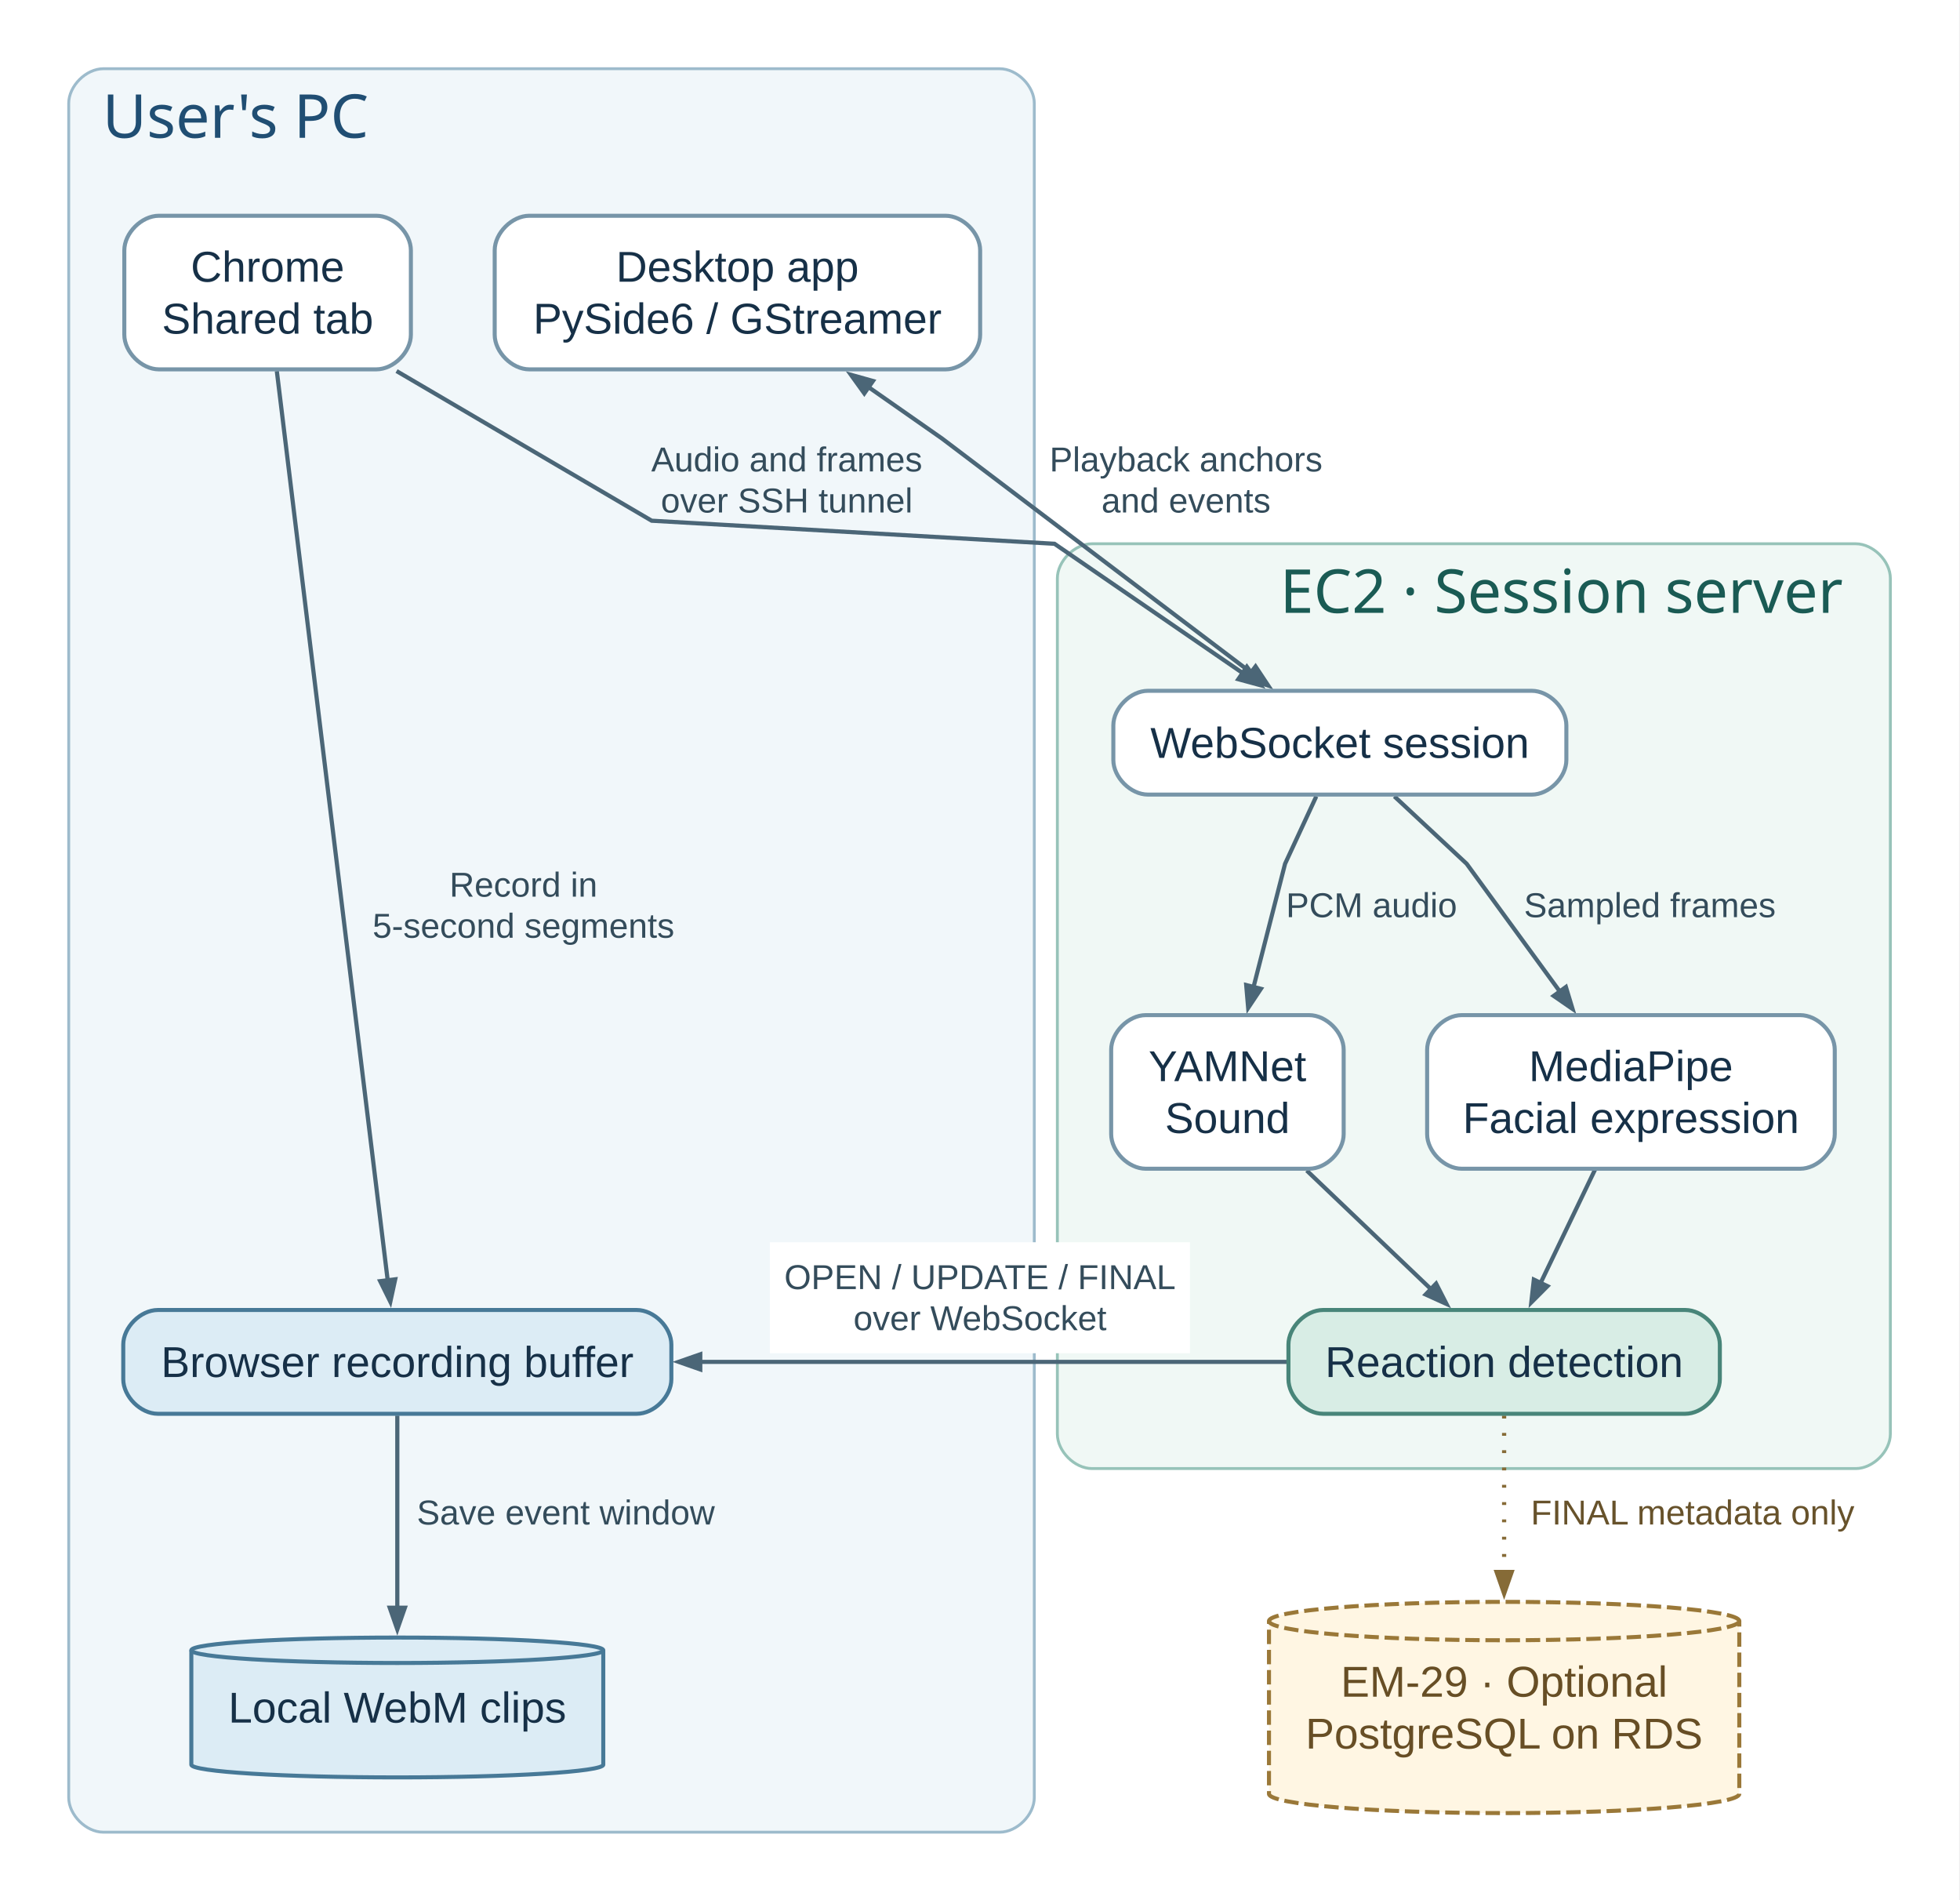
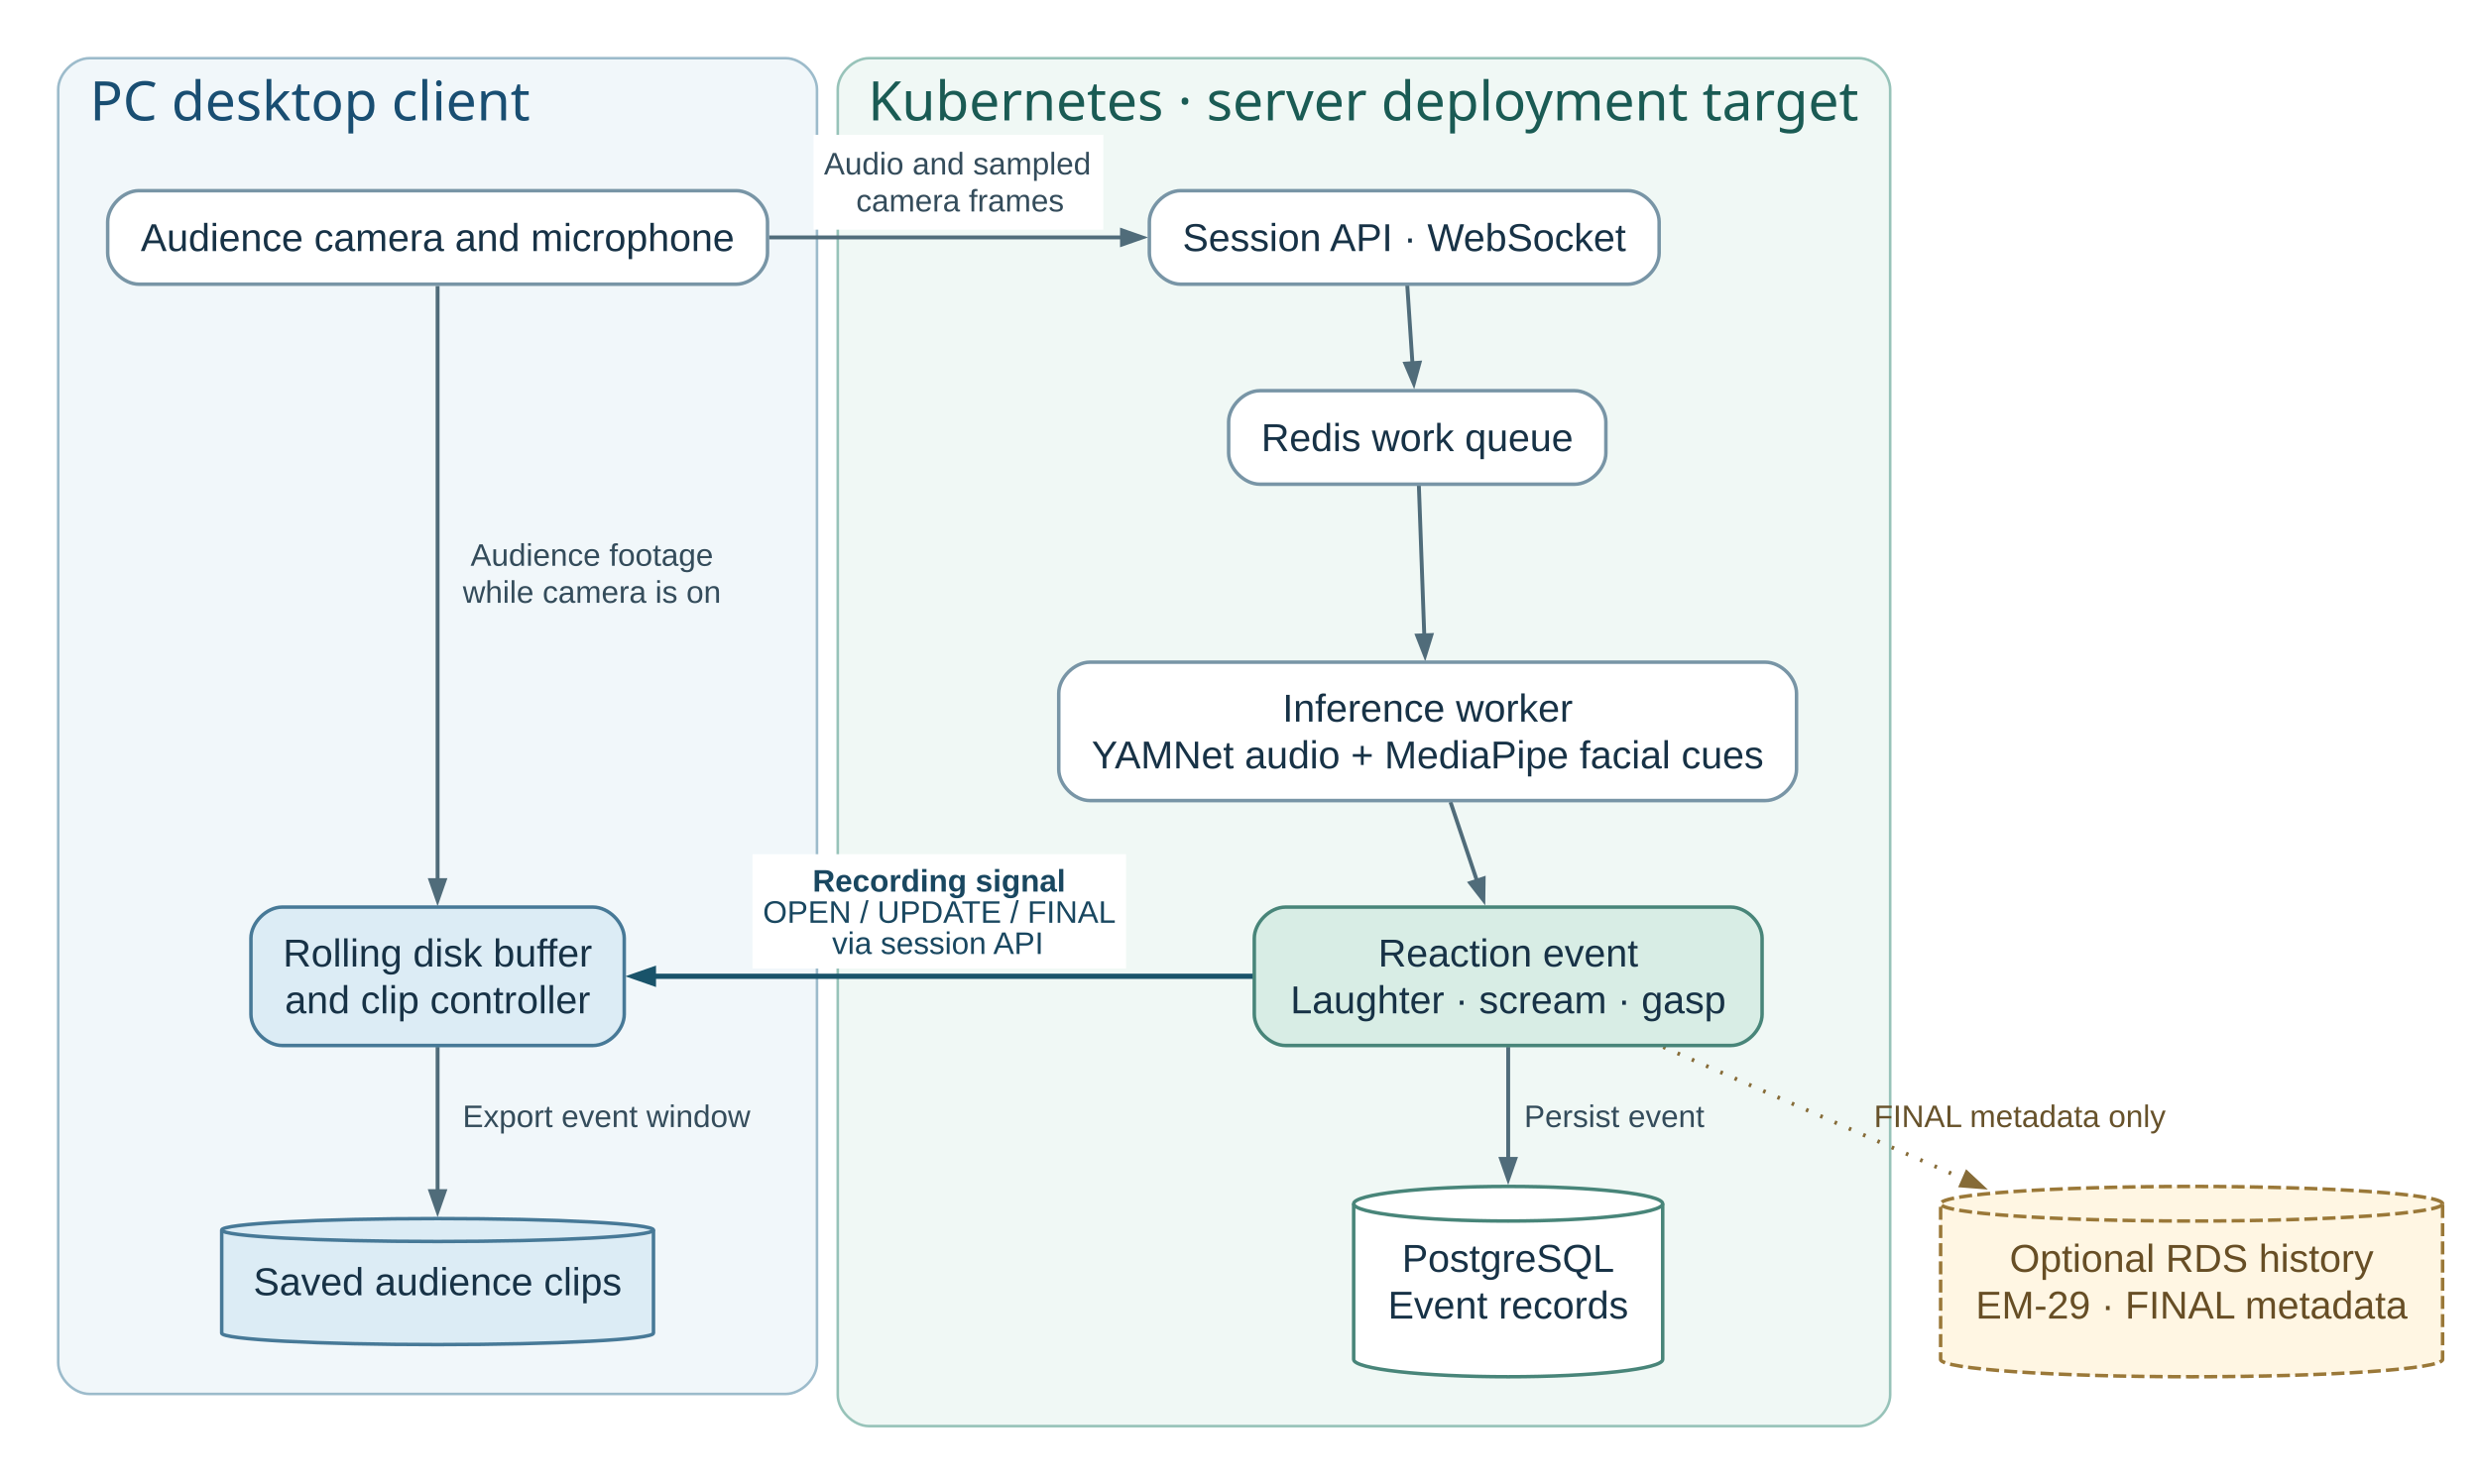
- <svg xmlns="http://www.w3.org/2000/svg" width="680pt" height="659pt" viewBox="0.00 0.00 680.00 659.00" overflow="visible">
-   <g id="graph0" class="graph" transform="scale(1 1) rotate(0) translate(15.84 643.53)">
-     <polygon fill="white" stroke="none" points="-15.84,15.84 -15.84,-643.53 663.84,-643.53 663.84,15.84 -15.84,15.84" />
+ <svg xmlns="http://www.w3.org/2000/svg" width="954pt" height="571pt" viewBox="0.00 0.00 954.00 571.00" overflow="visible">
+   <g id="graph0" class="graph" transform="scale(1 1) rotate(0) translate(14.4 556.97)">
+     <polygon fill="white" stroke="none" points="-14.4,14.4 -14.4,-556.97 939.99,-556.97 939.99,14.4 -14.4,14.4" />
    <g id="clust1" class="cluster">
-       <path fill="#f1f7fa" stroke="#9dbbcc" d="M20,-8C20,-8 331,-8 331,-8 337,-8 343,-14 343,-20 343,-20 343,-607.69 343,-607.69 343,-613.69 337,-619.69 331,-619.69 331,-619.69 20,-619.69 20,-619.69 14,-619.69 8,-613.69 8,-607.69 8,-607.69 8,-20 8,-20 8,-14 14,-8 20,-8" />
-       <text xml:space="preserve" text-anchor="middle" x="65.88" y="-595.74" font-family="Arial Bold" font-size="21.00" fill="#204e73">User's PC</text>
+       <path fill="#f1f7fa" stroke="#9cbbcb" d="M20,-20.38C20,-20.38 288,-20.38 288,-20.38 294,-20.38 300,-26.38 300,-32.38 300,-32.38 300,-522.57 300,-522.57 300,-528.57 294,-534.57 288,-534.57 288,-534.57 20,-534.57 20,-534.57 14,-534.57 8,-528.57 8,-522.57 8,-522.57 8,-32.38 8,-32.38 8,-26.38 14,-20.38 20,-20.38" />
+       <text xml:space="preserve" text-anchor="middle" x="104.88" y="-510.62" font-family="Arial Bold" font-size="21.00" fill="#194e72">PC desktop client</text>
    </g>
    <g id="clust2" class="cluster">
-       <path fill="#f0f8f5" stroke="#97c3b9" d="M363,-134.13C363,-134.13 628,-134.13 628,-134.13 634,-134.13 640,-140.13 640,-146.13 640,-146.13 640,-442.91 640,-442.91 640,-448.91 634,-454.91 628,-454.91 628,-454.91 363,-454.91 363,-454.91 357,-454.91 351,-448.91 351,-442.91 351,-442.91 351,-146.13 351,-146.13 351,-140.13 357,-134.13 363,-134.13" />
-       <text xml:space="preserve" text-anchor="middle" x="525.88" y="-430.96" font-family="Arial Bold" font-size="21.00" fill="#1a5b54">EC2 · Session server</text>
+       <path fill="#f0f8f5" stroke="#97c3b9" d="M320,-8C320,-8 701,-8 701,-8 707,-8 713,-14 713,-20 713,-20 713,-522.57 713,-522.57 713,-528.57 707,-534.57 701,-534.57 701,-534.57 320,-534.57 320,-534.57 314,-534.57 308,-528.57 308,-522.57 308,-522.57 308,-20 308,-20 308,-14 314,-8 320,-8" />
+       <text xml:space="preserve" text-anchor="middle" x="510.25" y="-510.62" font-family="Arial Bold" font-size="21.00" fill="#1a5b54">Kubernetes · server deployment target</text>
    </g>
    <g id="edge1" class="edge">
-       <path fill="none" stroke="#4b6677" stroke-width="1.45" d="M80.2,-514.82C88.45,-447.2 110.37,-267.48 118.71,-199.08" />
-       <polygon fill="#4b6677" stroke="#4b6677" stroke-width="1.45" points="121.27,-199.77 119.58,-192 116.06,-199.13 121.27,-199.77" />
-       <text xml:space="preserve" text-anchor="middle" x="160.77" y="-332.51" font-family="Arial" font-size="12.00" fill="#344c5b">   Record in</text>
-       <text xml:space="preserve" text-anchor="middle" x="160.77" y="-318.26" font-family="Arial" font-size="12.00" fill="#344c5b">   5-second segments</text>
+       <path fill="none" stroke="#506c7a" stroke-width="1.5" d="M154,-446.9C154,-401.36 154,-279.24 154,-218.08" />
+       <polygon fill="#506c7a" stroke="#506c7a" stroke-width="1.5" points="156.73,-218.18 154,-210.38 151.27,-218.18 156.73,-218.18" />
+       <text xml:space="preserve" text-anchor="middle" x="208.38" y="-339.17" font-family="Arial" font-size="12.00" fill="#344c5b">   Audience footage</text>
+       <text xml:space="preserve" text-anchor="middle" x="208.38" y="-324.92" font-family="Arial" font-size="12.00" fill="#344c5b">   while camera is on</text>
    </g>
    <g id="edge7" class="edge">
-       <path fill="none" stroke="#4b6677" stroke-width="1.45" d="M121.74,-514.82C160.45,-492.12 210.25,-462.91 210.25,-462.91 210.25,-462.91 350,-454.91 350,-454.91 350,-454.91 386.69,-429.71 415.4,-409.99" />
-       <polygon fill="#4b6677" stroke="#4b6677" stroke-width="1.45" points="416.74,-412.26 421.44,-405.85 413.77,-407.93 416.74,-412.26" />
-       <text xml:space="preserve" text-anchor="middle" x="257.12" y="-480.01" font-family="Arial" font-size="12.00" fill="#344c5b">Audio and frames</text>
-       <text xml:space="preserve" text-anchor="middle" x="257.12" y="-465.76" font-family="Arial" font-size="12.00" fill="#344c5b">over SSH tunnel</text>
+       <path fill="none" stroke="#506c7a" stroke-width="1.5" d="M281.5,-465.57C325.79,-465.57 375.02,-465.57 417.62,-465.57" />
+       <polygon fill="#506c7a" stroke="#506c7a" stroke-width="1.5" points="417.38,-468.3 425.18,-465.57 417.38,-462.84 417.38,-468.3" />
+       <polygon fill="white" stroke="none" points="298.69,-468.57 298.69,-505.07 410.19,-505.07 410.19,-468.57 298.69,-468.57" />
+       <text xml:space="preserve" text-anchor="start" x="302.69" y="-489.82" font-family="Arial" font-size="12.00" fill="#344c5b">Audio and sampled</text>
+       <text xml:space="preserve" text-anchor="start" x="315.06" y="-475.57" font-family="Arial" font-size="12.00" fill="#344c5b">camera frames</text>
+     </g>
+     <g id="edge2" class="edge">
+       <path fill="none" stroke="#506c7a" stroke-width="1.5" d="M154,-153.94C154,-137.47 154,-116.06 154,-98.33" />
+       <polygon fill="#506c7a" stroke="#506c7a" stroke-width="1.5" points="156.73,-98.45 154,-90.65 151.27,-98.45 156.73,-98.45" />
+       <text xml:space="preserve" text-anchor="middle" x="214" y="-123.11" font-family="Arial" font-size="12.00" fill="#344c5b">   Export event window</text>
+     </g>
+     <g id="edge3" class="edge">
+       <path fill="none" stroke="#506c7a" stroke-width="1.5" d="M527.16,-447.17C527.75,-438.25 528.49,-427.16 529.16,-417.1" />
+       <polygon fill="#506c7a" stroke="#506c7a" stroke-width="1.5" points="531.88,-417.36 529.68,-409.4 526.44,-417 531.88,-417.36" />
+     </g>
+     <g id="edge4" class="edge">
+       <path fill="none" stroke="#506c7a" stroke-width="1.5" d="M531.62,-370.2C532.18,-354.78 533.01,-331.75 533.71,-312.38" />
+       <polygon fill="#506c7a" stroke="#506c7a" stroke-width="1.5" points="536.43,-312.51 533.99,-304.62 530.98,-312.31 536.43,-312.51" />
+     </g>
+     <g id="edge5" class="edge">
+       <path fill="none" stroke="#506c7a" stroke-width="1.5" d="M543.8,-248.23C546.97,-238.78 550.61,-227.95 554.01,-217.83" />
+       <polygon fill="#506c7a" stroke="#506c7a" stroke-width="1.5" points="556.56,-218.83 556.45,-210.56 551.38,-217.09 556.56,-218.83" />
    </g>
    <g id="edge8" class="edge">
-       <path fill="none" stroke="#4b6677" stroke-width="1.45" d="M285.46,-509.27C299.33,-499.57 311,-491.41 311,-491.41 311,-491.41 377.74,-440.88 418.39,-410.09" />
-       <polygon fill="#4b6677" stroke="#4b6677" stroke-width="1.45" points="284.02,-507.08 279.38,-513.52 287.03,-511.38 284.02,-507.08" />
-       <polygon fill="#4b6677" stroke="#4b6677" stroke-width="1.45" points="419.76,-412.35 424.15,-405.73 416.59,-408.17 419.76,-412.35" />
-       <text xml:space="preserve" text-anchor="middle" x="395.64" y="-480.01" font-family="Arial" font-size="12.00" fill="#344c5b">Playback anchors</text>
-       <text xml:space="preserve" text-anchor="middle" x="395.64" y="-465.76" font-family="Arial" font-size="12.00" fill="#344c5b">and events</text>
-     </g>
-     <g id="edge2" class="edge">
-       <path fill="none" stroke="#4b6677" stroke-width="1.45" d="M122,-152.49C122,-134.89 122,-107.41 122,-85.68" />
-       <polygon fill="#4b6677" stroke="#4b6677" stroke-width="1.45" points="124.63,-85.85 122,-78.35 119.38,-85.85 124.63,-85.85" />
-       <text xml:space="preserve" text-anchor="middle" x="177.12" y="-114.73" font-family="Arial" font-size="12.00" fill="#344c5b">  Save event window</text>
-     </g>
-     <g id="edge3" class="edge">
-       <path fill="none" stroke="#4b6677" stroke-width="1.45" d="M440.83,-367.29C435.68,-356.18 430,-343.91 430,-343.91 430,-343.91 424.34,-321.81 419.05,-301.12" />
-       <polygon fill="#4b6677" stroke="#4b6677" stroke-width="1.45" points="421.61,-300.54 417.2,-293.92 416.52,-301.84 421.61,-300.54" />
-       <text xml:space="preserve" text-anchor="middle" x="460" y="-325.39" font-family="Arial" font-size="12.00" fill="#344c5b">PCM audio</text>
-     </g>
-     <g id="edge4" class="edge">
-       <path fill="none" stroke="#4b6677" stroke-width="1.45" d="M467.92,-367.29C479.84,-356.18 493,-343.91 493,-343.91 493,-343.91 510.01,-320.6 525.44,-299.44" />
-       <polygon fill="#4b6677" stroke="#4b6677" stroke-width="1.45" points="527.43,-301.17 529.73,-293.57 523.19,-298.08 527.43,-301.17" />
-       <text xml:space="preserve" text-anchor="middle" x="556.56" y="-325.39" font-family="Arial" font-size="12.00" fill="#344c5b">Sampled frames</text>
-     </g>
-     <g id="edge5" class="edge">
-       <path fill="none" stroke="#4b6677" stroke-width="1.45" d="M437.51,-237.51C451.19,-224.45 467.61,-208.78 480.94,-196.06" />
-       <polygon fill="#4b6677" stroke="#4b6677" stroke-width="1.45" points="482.4,-198.29 486.01,-191.22 478.77,-194.5 482.4,-198.29" />
+       <path fill="none" stroke="#19536a" stroke-width="2" d="M467.89,-181.15C397.39,-181.15 303.4,-181.15 236.7,-181.15" />
+       <polygon fill="#19536a" stroke="#19536a" stroke-width="2" points="237.06,-178.42 229.26,-181.15 237.06,-183.88 237.06,-178.42" />
+       <polygon fill="white" stroke="none" points="275.19,-184.15 275.19,-228.15 418.94,-228.15 418.94,-184.15 275.19,-184.15" />
+       <text xml:space="preserve" text-anchor="start" x="298.31" y="-213.75" font-family="Arial" font-weight="bold" font-size="12.00" fill="#194760">Recording signal</text>
+       <text xml:space="preserve" text-anchor="start" x="279.19" y="-201.75" font-family="Arial" font-size="12.00" fill="#194760">OPEN / UPDATE / FINAL</text>
+       <text xml:space="preserve" text-anchor="start" x="305.81" y="-189.75" font-family="Arial" font-size="12.00" fill="#194760">via session API</text>
    </g>
    <g id="edge6" class="edge">
-       <path fill="none" stroke="#4b6677" stroke-width="1.45" d="M537.51,-237.76C531.58,-225.41 524.51,-210.69 518.57,-198.32" />
-       <polygon fill="#4b6677" stroke="#4b6677" stroke-width="1.45" points="521.04,-197.4 515.43,-191.77 516.31,-199.67 521.04,-197.4" />
+       <path fill="none" stroke="#506c7a" stroke-width="1.5" d="M566,-153.94C566,-141.17 566,-125.44 566,-110.76" />
+       <polygon fill="#506c7a" stroke="#506c7a" stroke-width="1.5" points="568.73,-110.88 566,-103.08 563.27,-110.88 568.73,-110.88" />
+       <text xml:space="preserve" text-anchor="middle" x="603.5" y="-123.11" font-family="Arial" font-size="12.00" fill="#344c5b">  Persist event</text>
    </g>
    <g id="edge9" class="edge">
-       <path fill="none" stroke="#4b6677" stroke-width="1.45" d="M430.66,-171.13C372.5,-171.13 291.31,-171.13 226.81,-171.13" />
-       <polygon fill="#4b6677" stroke="#4b6677" stroke-width="1.45" points="227.11,-168.51 219.61,-171.14 227.11,-173.76 227.11,-168.51" />
-       <polygon fill="white" stroke="none" points="251.25,-174.13 251.25,-212.63 397,-212.63 397,-174.13 251.25,-174.13" />
-       <text xml:space="preserve" text-anchor="start" x="256.25" y="-196.38" font-family="Arial" font-size="12.00" fill="#344c5b">OPEN / UPDATE / FINAL</text>
-       <text xml:space="preserve" text-anchor="start" x="280.25" y="-182.13" font-family="Arial" font-size="12.00" fill="#344c5b">over WebSocket</text>
-     </g>
-     <g id="edge10" class="edge">
-       <path fill="none" stroke="#866b37" stroke-width="1.45" stroke-dasharray="1,5" d="M506,-152.49C506,-138.09 506,-117.09 506,-98.03" />
-       <polygon fill="#866b37" stroke="#866b37" stroke-width="1.45" points="508.63,-98.27 506,-90.77 503.38,-98.27 508.63,-98.27" />
-       <text xml:space="preserve" text-anchor="middle" x="566.38" y="-114.73" font-family="Arial" font-size="12.00" fill="#67522b">   FINAL metadata only</text>
+       <path fill="none" stroke="#866b37" stroke-width="1.5" stroke-dasharray="1,5" d="M625.68,-153.94C659.91,-138.9 703.52,-119.75 741.56,-103.04" />
+       <polygon fill="#866b37" stroke="#866b37" stroke-width="1.5" points="742.47,-105.62 748.51,-99.98 740.27,-100.62 742.47,-105.62" />
+       <text xml:space="preserve" text-anchor="middle" x="757.88" y="-123.11" font-family="Arial" font-size="12.00" fill="#67522b">   FINAL metadata only</text>
    </g>
    <g id="node1" class="node">
-       <path fill="white" stroke="#7795a8" stroke-width="1.4" d="M114.71,-568.69C114.71,-568.69 39.29,-568.69 39.29,-568.69 33.29,-568.69 27.29,-562.69 27.29,-556.69 27.29,-556.69 27.29,-527.41 27.29,-527.41 27.29,-521.41 33.29,-515.41 39.29,-515.41 39.29,-515.41 114.71,-515.41 114.71,-515.41 120.71,-515.41 126.71,-521.41 126.71,-527.41 126.71,-527.41 126.71,-556.69 126.71,-556.69 126.71,-562.69 120.71,-568.69 114.71,-568.69" />
-       <text xml:space="preserve" text-anchor="middle" x="77" y="-545.8" font-family="Arial" font-size="15.00" fill="#163047">Chrome</text>
-       <text xml:space="preserve" text-anchor="middle" x="77" y="-527.8" font-family="Arial" font-size="15.00" fill="#163047">Shared tab</text>
+       <path fill="white" stroke="#7895a6" stroke-width="1.35" d="M268.96,-483.57C268.96,-483.57 39.04,-483.57 39.04,-483.57 33.04,-483.57 27.04,-477.57 27.04,-471.57 27.04,-471.57 27.04,-459.57 27.04,-459.57 27.04,-453.57 33.04,-447.57 39.04,-447.57 39.04,-447.57 268.96,-447.57 268.96,-447.57 274.96,-447.57 280.96,-453.57 280.96,-459.57 280.96,-459.57 280.96,-471.57 280.96,-471.57 280.96,-477.57 274.96,-483.57 268.96,-483.57" />
+       <text xml:space="preserve" text-anchor="middle" x="154" y="-460.32" font-family="Arial" font-size="15.00" fill="#173246">Audience camera and microphone</text>
    </g>
    <g id="node2" class="node">
-       <path fill="white" stroke="#7795a8" stroke-width="1.4" d="M312.21,-568.69C312.21,-568.69 167.79,-568.69 167.79,-568.69 161.79,-568.69 155.79,-562.69 155.79,-556.69 155.79,-556.69 155.79,-527.41 155.79,-527.41 155.79,-521.41 161.79,-515.41 167.79,-515.41 167.79,-515.41 312.21,-515.41 312.21,-515.41 318.21,-515.41 324.21,-521.41 324.21,-527.41 324.21,-527.41 324.21,-556.69 324.21,-556.69 324.21,-562.69 318.21,-568.69 312.21,-568.69" />
-       <text xml:space="preserve" text-anchor="middle" x="240" y="-545.8" font-family="Arial" font-size="15.00" fill="#163047">Desktop app</text>
-       <text xml:space="preserve" text-anchor="middle" x="240" y="-527.8" font-family="Arial" font-size="15.00" fill="#163047">PySide6 / GStreamer</text>
+       <path fill="#dcecf5" stroke="#477997" stroke-width="1.35" d="M213.83,-207.79C213.83,-207.79 94.17,-207.79 94.17,-207.79 88.17,-207.79 82.17,-201.79 82.17,-195.79 82.17,-195.79 82.17,-166.51 82.17,-166.51 82.17,-160.51 88.17,-154.51 94.17,-154.51 94.17,-154.51 213.83,-154.51 213.83,-154.51 219.83,-154.51 225.83,-160.51 225.83,-166.51 225.83,-166.51 225.83,-195.79 225.83,-195.79 225.83,-201.79 219.83,-207.79 213.83,-207.79" />
+       <text xml:space="preserve" text-anchor="middle" x="154" y="-184.9" font-family="Arial" font-size="15.00" fill="#173246">Rolling disk buffer</text>
+       <text xml:space="preserve" text-anchor="middle" x="154" y="-166.9" font-family="Arial" font-size="15.00" fill="#173246">and clip controller</text>
    </g>
    <g id="node3" class="node">
-       <path fill="#dcecf5" stroke="#477997" stroke-width="1.4" d="M205.08,-189.13C205.08,-189.13 38.92,-189.13 38.92,-189.13 32.92,-189.13 26.92,-183.13 26.92,-177.13 26.92,-177.13 26.92,-165.13 26.92,-165.13 26.92,-159.13 32.92,-153.13 38.92,-153.13 38.92,-153.13 205.08,-153.13 205.08,-153.13 211.08,-153.13 217.08,-159.13 217.08,-165.13 217.08,-165.13 217.08,-177.13 217.08,-177.13 217.08,-183.13 211.08,-189.13 205.08,-189.13" />
-       <text xml:space="preserve" text-anchor="middle" x="122" y="-165.88" font-family="Arial" font-size="15.00" fill="#163047">Browser recording buffer</text>
+       <path fill="#dcecf5" stroke="#477997" stroke-width="1.35" d="M237.08,-83.48C237.08,-85.91 199.84,-87.89 154,-87.89 108.16,-87.89 70.92,-85.91 70.92,-83.48 70.92,-83.48 70.92,-43.78 70.92,-43.78 70.92,-41.35 108.16,-39.38 154,-39.38 199.84,-39.38 237.08,-41.35 237.08,-43.78 237.08,-43.78 237.08,-83.48 237.08,-83.48" />
+       <path fill="none" stroke="#477997" stroke-width="1.35" d="M237.08,-83.48C237.08,-81.04 199.84,-79.07 154,-79.07 108.16,-79.07 70.92,-81.04 70.92,-83.48" />
+       <text xml:space="preserve" text-anchor="middle" x="154" y="-58.38" font-family="Arial" font-size="15.00" fill="#173246">Saved audience clips</text>
    </g>
    <g id="node4" class="node">
-       <path fill="#dcecf5" stroke="#477997" stroke-width="1.4" d="M193.46,-71.1C193.46,-73.53 161.43,-75.51 122,-75.51 82.57,-75.51 50.54,-73.53 50.54,-71.1 50.54,-71.1 50.54,-31.41 50.54,-31.41 50.54,-28.98 82.57,-27 122,-27 161.43,-27 193.46,-28.98 193.46,-31.41 193.46,-31.41 193.46,-71.1 193.46,-71.1" />
-       <path fill="none" stroke="#477997" stroke-width="1.4" d="M193.46,-71.1C193.46,-68.67 161.43,-66.69 122,-66.69 82.57,-66.69 50.54,-68.67 50.54,-71.1" />
-       <text xml:space="preserve" text-anchor="middle" x="122" y="-46.01" font-family="Arial" font-size="15.00" fill="#163047">Local WebM clips</text>
+       <path fill="white" stroke="#7895a6" stroke-width="1.35" d="M612.09,-483.57C612.09,-483.57 439.91,-483.57 439.91,-483.57 433.91,-483.57 427.91,-477.57 427.91,-471.57 427.91,-471.57 427.91,-459.57 427.91,-459.57 427.91,-453.57 433.91,-447.57 439.91,-447.57 439.91,-447.57 612.09,-447.57 612.09,-447.57 618.09,-447.57 624.09,-453.57 624.09,-459.57 624.09,-459.57 624.09,-471.57 624.09,-471.57 624.09,-477.57 618.09,-483.57 612.09,-483.57" />
+       <text xml:space="preserve" text-anchor="middle" x="526" y="-460.32" font-family="Arial" font-size="15.00" fill="#173246">Session API · WebSocket</text>
    </g>
    <g id="node5" class="node">
-       <path fill="white" stroke="#7795a8" stroke-width="1.4" d="M515.59,-403.91C515.59,-403.91 382.42,-403.91 382.42,-403.91 376.42,-403.91 370.42,-397.91 370.42,-391.91 370.42,-391.91 370.42,-379.91 370.42,-379.91 370.42,-373.91 376.42,-367.91 382.42,-367.91 382.42,-367.91 515.59,-367.91 515.59,-367.91 521.59,-367.91 527.59,-373.91 527.59,-379.91 527.59,-379.91 527.59,-391.91 527.59,-391.91 527.59,-397.91 521.59,-403.91 515.59,-403.91" />
-       <text xml:space="preserve" text-anchor="middle" x="449" y="-380.66" font-family="Arial" font-size="15.00" fill="#163047">WebSocket session</text>
+       <path fill="white" stroke="#7895a6" stroke-width="1.35" d="M591.59,-406.57C591.59,-406.57 470.42,-406.57 470.42,-406.57 464.42,-406.57 458.42,-400.57 458.42,-394.57 458.42,-394.57 458.42,-382.57 458.42,-382.57 458.42,-376.57 464.42,-370.57 470.42,-370.57 470.42,-370.57 591.59,-370.57 591.59,-370.57 597.59,-370.57 603.59,-376.57 603.59,-382.57 603.59,-382.57 603.59,-394.57 603.59,-394.57 603.59,-400.57 597.59,-406.57 591.59,-406.57" />
+       <text xml:space="preserve" text-anchor="middle" x="531" y="-383.32" font-family="Arial" font-size="15.00" fill="#173246">Redis work queue</text>
    </g>
    <g id="node6" class="node">
-       <path fill="white" stroke="#7795a8" stroke-width="1.4" d="M438.33,-291.41C438.33,-291.41 381.67,-291.41 381.67,-291.41 375.67,-291.41 369.67,-285.41 369.67,-279.41 369.67,-279.41 369.67,-250.13 369.67,-250.13 369.67,-244.13 375.67,-238.13 381.67,-238.13 381.67,-238.13 438.33,-238.13 438.33,-238.13 444.33,-238.13 450.33,-244.13 450.33,-250.13 450.33,-250.13 450.33,-279.41 450.33,-279.41 450.33,-285.41 444.33,-291.41 438.33,-291.41" />
-       <text xml:space="preserve" text-anchor="middle" x="410" y="-268.52" font-family="Arial" font-size="15.00" fill="#163047">YAMNet</text>
-       <text xml:space="preserve" text-anchor="middle" x="410" y="-250.52" font-family="Arial" font-size="15.00" fill="#163047">Sound</text>
+       <path fill="white" stroke="#7895a6" stroke-width="1.35" d="M664.96,-302.07C664.96,-302.07 405.04,-302.07 405.04,-302.07 399.04,-302.07 393.04,-296.07 393.04,-290.07 393.04,-290.07 393.04,-260.79 393.04,-260.79 393.04,-254.79 399.04,-248.79 405.04,-248.79 405.04,-248.79 664.96,-248.79 664.96,-248.79 670.96,-248.79 676.96,-254.79 676.96,-260.79 676.96,-260.79 676.96,-290.07 676.96,-290.07 676.96,-296.07 670.96,-302.07 664.96,-302.07" />
+       <text xml:space="preserve" text-anchor="middle" x="535" y="-279.18" font-family="Arial" font-size="15.00" fill="#173246">Inference worker</text>
+       <text xml:space="preserve" text-anchor="middle" x="535" y="-261.18" font-family="Arial" font-size="15.00" fill="#173246">YAMNet audio + MediaPipe facial cues</text>
    </g>
    <g id="node7" class="node">
-       <path fill="white" stroke="#7795a8" stroke-width="1.4" d="M608.71,-291.41C608.71,-291.41 491.29,-291.41 491.29,-291.41 485.29,-291.41 479.29,-285.41 479.29,-279.41 479.29,-279.41 479.29,-250.13 479.29,-250.13 479.29,-244.13 485.29,-238.13 491.29,-238.13 491.29,-238.13 608.71,-238.13 608.71,-238.13 614.71,-238.13 620.71,-244.13 620.71,-250.13 620.71,-250.13 620.71,-279.41 620.71,-279.41 620.71,-285.41 614.71,-291.41 608.71,-291.41" />
-       <text xml:space="preserve" text-anchor="middle" x="550" y="-268.52" font-family="Arial" font-size="15.00" fill="#163047">MediaPipe</text>
-       <text xml:space="preserve" text-anchor="middle" x="550" y="-250.52" font-family="Arial" font-size="15.00" fill="#163047">Facial expression</text>
+       <path fill="#d8ede5" stroke="#488579" stroke-width="1.35" d="M651.71,-207.79C651.71,-207.79 480.29,-207.79 480.29,-207.79 474.29,-207.79 468.29,-201.79 468.29,-195.79 468.29,-195.79 468.29,-166.51 468.29,-166.51 468.29,-160.51 474.29,-154.51 480.29,-154.51 480.29,-154.51 651.71,-154.51 651.71,-154.51 657.71,-154.51 663.71,-160.51 663.71,-166.51 663.71,-166.51 663.71,-195.79 663.71,-195.79 663.71,-201.79 657.71,-207.79 651.71,-207.79" />
+       <text xml:space="preserve" text-anchor="middle" x="566" y="-184.9" font-family="Arial" font-size="15.00" fill="#173246">Reaction event</text>
+       <text xml:space="preserve" text-anchor="middle" x="566" y="-166.9" font-family="Arial" font-size="15.00" fill="#173246">Laughter · scream · gasp</text>
    </g>
    <g id="node8" class="node">
-       <path fill="#d8ede5" stroke="#488579" stroke-width="1.4" d="M568.84,-189.13C568.84,-189.13 443.17,-189.13 443.17,-189.13 437.17,-189.13 431.17,-183.13 431.17,-177.13 431.17,-177.13 431.17,-165.13 431.17,-165.13 431.17,-159.13 437.17,-153.13 443.17,-153.13 443.17,-153.13 568.84,-153.13 568.84,-153.13 574.84,-153.13 580.84,-159.13 580.84,-165.13 580.84,-165.13 580.84,-177.13 580.84,-177.13 580.84,-183.13 574.84,-189.13 568.84,-189.13" />
-       <text xml:space="preserve" text-anchor="middle" x="506" y="-165.88" font-family="Arial" font-size="15.00" fill="#163047">Reaction detection</text>
+       <path fill="white" stroke="#488579" stroke-width="1.35" d="M625.46,-93.6C625.46,-97.27 598.81,-100.26 566,-100.26 533.19,-100.26 506.54,-97.27 506.54,-93.6 506.54,-93.6 506.54,-33.66 506.54,-33.66 506.54,-29.99 533.19,-27 566,-27 598.81,-27 625.46,-29.99 625.46,-33.66 625.46,-33.66 625.46,-93.6 625.46,-93.6" />
+       <path fill="none" stroke="#488579" stroke-width="1.35" d="M625.46,-93.6C625.46,-89.93 598.81,-86.94 566,-86.94 533.19,-86.94 506.54,-89.93 506.54,-93.6" />
+       <text xml:space="preserve" text-anchor="middle" x="566" y="-67.38" font-family="Arial" font-size="15.00" fill="#173246">PostgreSQL</text>
+       <text xml:space="preserve" text-anchor="middle" x="566" y="-49.38" font-family="Arial" font-size="15.00" fill="#173246">Event records</text>
    </g>
    <g id="node9" class="node">
-       <path fill="#fff6e3" stroke="#9a7838" stroke-width="1.4" stroke-dasharray="5,2" d="M587.59,-81.23C587.59,-84.9 551.02,-87.89 506,-87.89 460.98,-87.89 424.42,-84.9 424.42,-81.23 424.42,-81.23 424.42,-21.29 424.42,-21.29 424.42,-17.61 460.98,-14.62 506,-14.62 551.02,-14.62 587.59,-17.61 587.59,-21.29 587.59,-21.29 587.59,-81.23 587.59,-81.23" />
-       <path fill="none" stroke="#9a7838" stroke-width="1.4" stroke-dasharray="5,2" d="M587.59,-81.23C587.59,-77.55 551.02,-74.57 506,-74.57 460.98,-74.57 424.42,-77.55 424.42,-81.23" />
-       <text xml:space="preserve" text-anchor="middle" x="506" y="-55" font-family="Arial" font-size="15.00" fill="#674e25">EM-29 · Optional</text>
-       <text xml:space="preserve" text-anchor="middle" x="506" y="-37" font-family="Arial" font-size="15.00" fill="#674e25">PostgreSQL on RDS</text>
+       <path fill="#fff6e3" stroke="#9a7838" stroke-width="1.35" stroke-dasharray="5,2" d="M925.59,-93.6C925.59,-97.27 882.29,-100.26 829,-100.26 775.71,-100.26 732.41,-97.27 732.41,-93.6 732.41,-93.6 732.41,-33.66 732.41,-33.66 732.41,-29.99 775.71,-27 829,-27 882.29,-27 925.59,-29.99 925.59,-33.66 925.59,-33.66 925.59,-93.6 925.59,-93.6" />
+       <path fill="none" stroke="#9a7838" stroke-width="1.35" stroke-dasharray="5,2" d="M925.59,-93.6C925.59,-89.93 882.29,-86.94 829,-86.94 775.71,-86.94 732.41,-89.93 732.41,-93.6" />
+       <text xml:space="preserve" text-anchor="middle" x="829" y="-67.38" font-family="Arial" font-size="15.00" fill="#674e25">Optional RDS history</text>
+       <text xml:space="preserve" text-anchor="middle" x="829" y="-49.38" font-family="Arial" font-size="15.00" fill="#674e25">EM-29 · FINAL metadata</text>
    </g>
  </g>
</svg>
